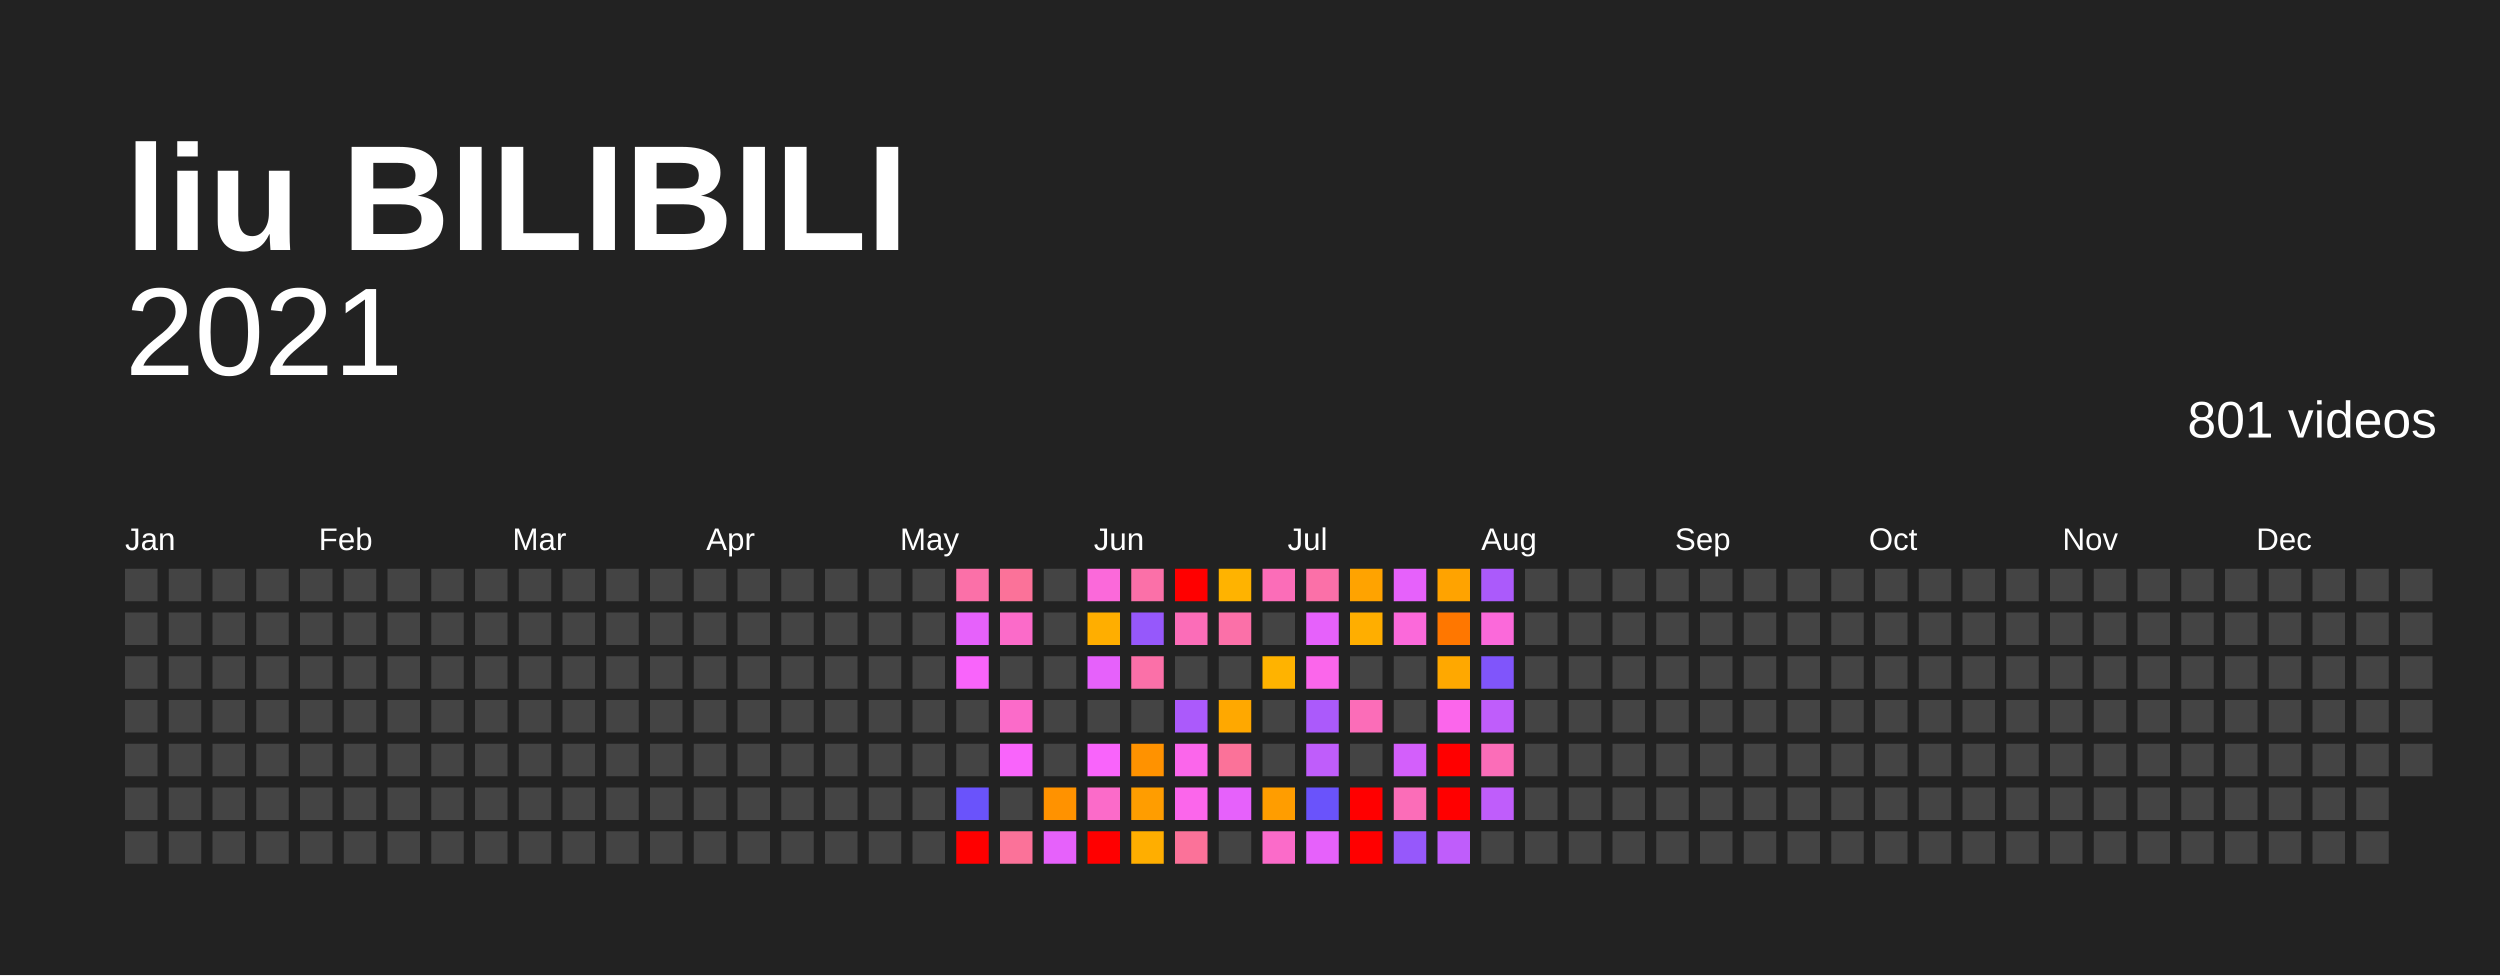
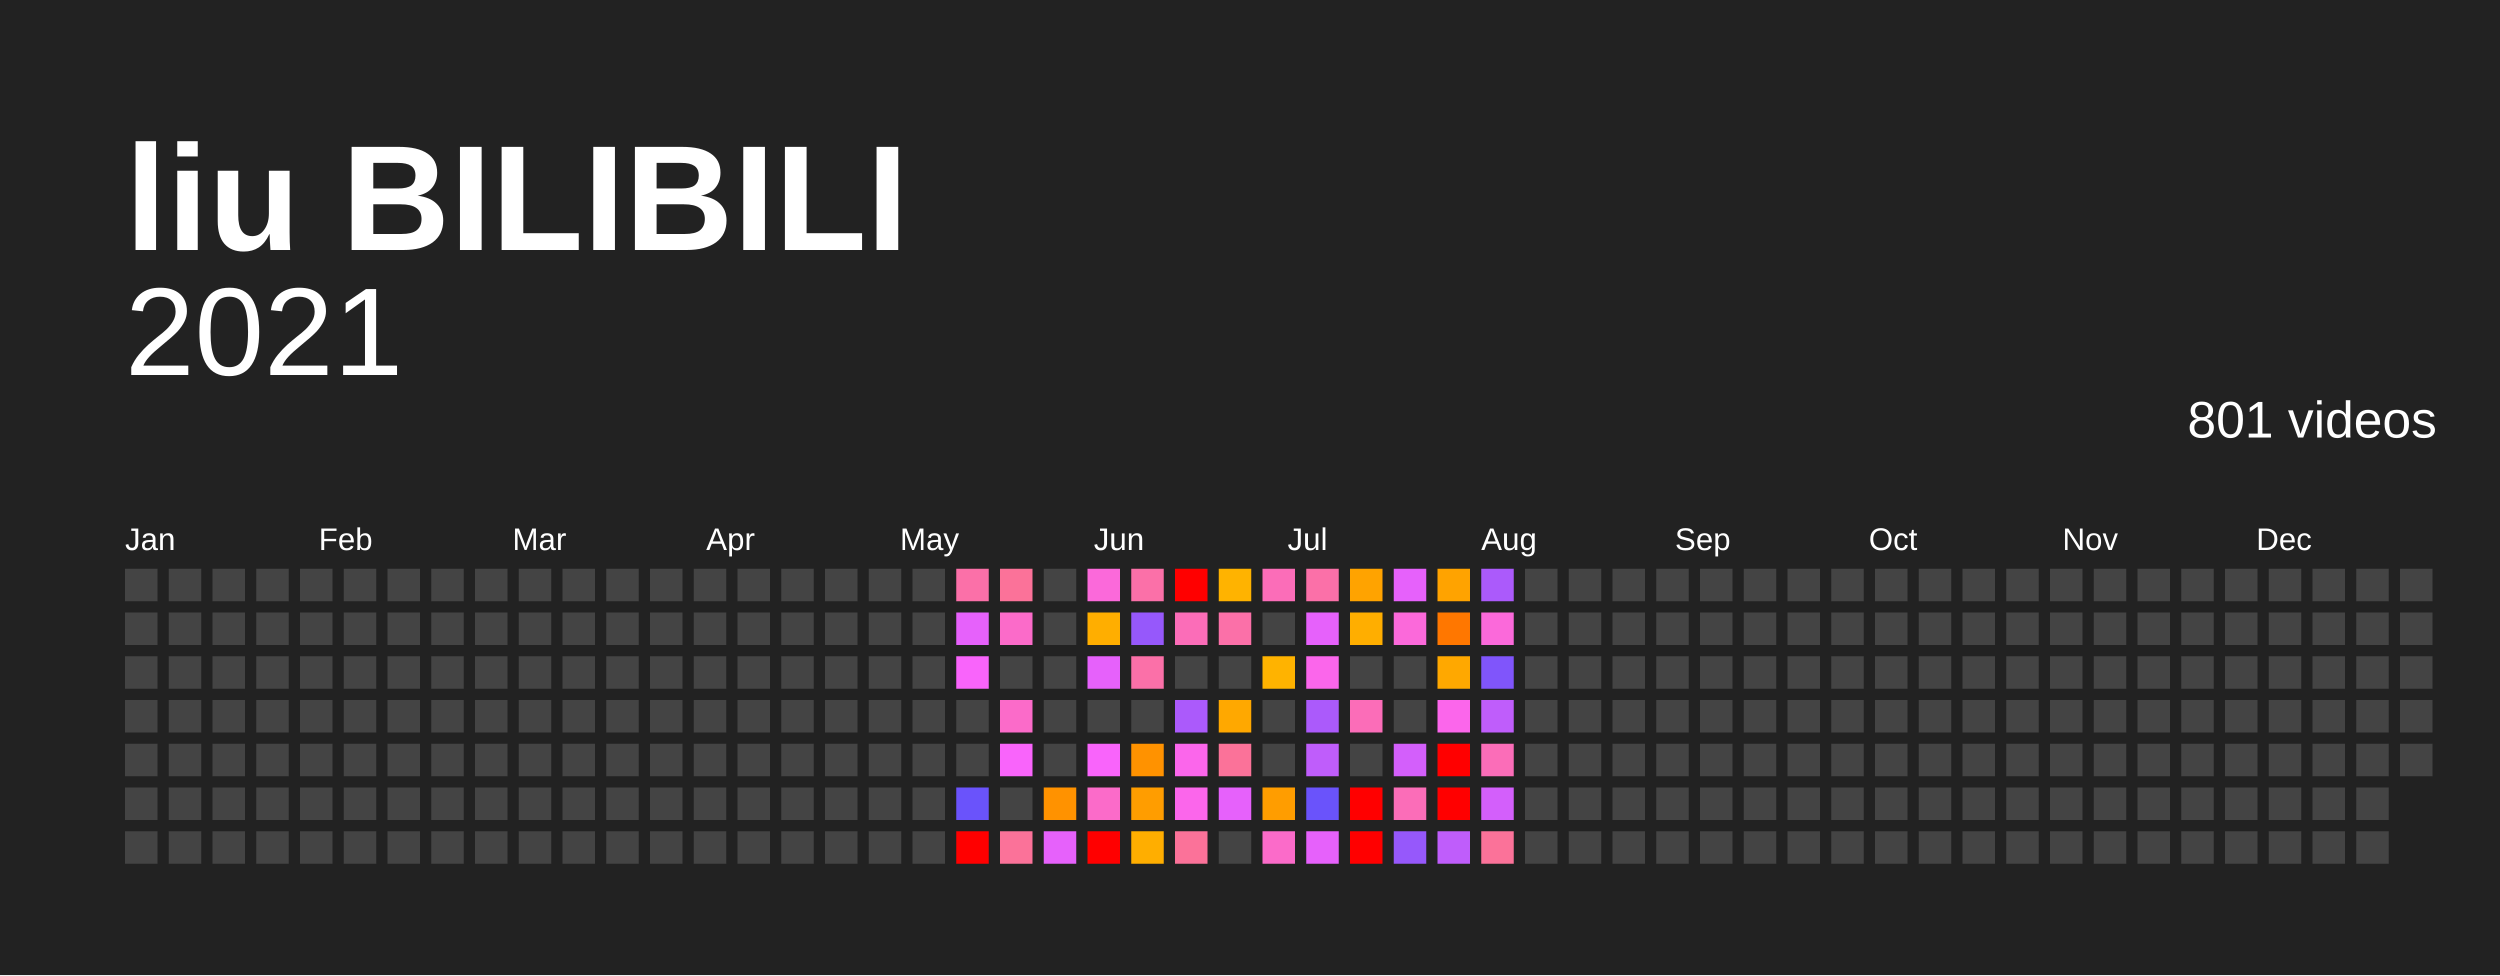
<svg xmlns="http://www.w3.org/2000/svg" baseProfile="full" height="78mm" version="1.1" viewBox="0,0,200,78" width="200mm">
  <defs />
  <rect fill="#222222" height="78" width="200" x="0" y="0" />
  <text fill="#FFFFFF" style="font-size:12px; font-family:Arial; font-weight:bold;" x="10" y="20">liu BILIBILI</text>
  <text alignment-baseline="hanging" fill="#FFFFFF" style="font-size:10.0px; font-family:Arial;" x="10" y="30">2021</text>
  <text alignment-baseline="hanging" fill="#FFFFFF" style="font-size:4.125px; font-family:Arial;" x="175" y="35">801 videos</text>
  <text fill="#FFFFFF" style="font-size:2.5px; font-family:Arial" x="10.0" y="44">Jan</text>
  <text fill="#FFFFFF" style="font-size:2.5px; font-family:Arial" x="25.5" y="44">Feb</text>
  <text fill="#FFFFFF" style="font-size:2.5px; font-family:Arial" x="41.0" y="44">Mar</text>
  <text fill="#FFFFFF" style="font-size:2.5px; font-family:Arial" x="56.5" y="44">Apr</text>
  <text fill="#FFFFFF" style="font-size:2.5px; font-family:Arial" x="72.0" y="44">May</text>
  <text fill="#FFFFFF" style="font-size:2.5px; font-family:Arial" x="87.5" y="44">Jun</text>
  <text fill="#FFFFFF" style="font-size:2.5px; font-family:Arial" x="103.0" y="44">Jul</text>
  <text fill="#FFFFFF" style="font-size:2.5px; font-family:Arial" x="118.5" y="44">Aug</text>
  <text fill="#FFFFFF" style="font-size:2.5px; font-family:Arial" x="134.0" y="44">Sep</text>
  <text fill="#FFFFFF" style="font-size:2.5px; font-family:Arial" x="149.5" y="44">Oct</text>
  <text fill="#FFFFFF" style="font-size:2.5px; font-family:Arial" x="165.0" y="44">Nov</text>
  <text fill="#FFFFFF" style="font-size:2.5px; font-family:Arial" x="180.5" y="44">Dec</text>
  <rect fill="#444444" height="2.6" width="2.6" x="10.0" y="45.5" />
  <rect fill="#444444" height="2.6" width="2.6" x="10.0" y="49.0" />
  <rect fill="#444444" height="2.6" width="2.6" x="10.0" y="52.5" />
  <rect fill="#444444" height="2.6" width="2.6" x="10.0" y="56.0" />
  <rect fill="#444444" height="2.6" width="2.6" x="10.0" y="59.5" />
  <rect fill="#444444" height="2.6" width="2.6" x="10.0" y="63.0" />
  <rect fill="#444444" height="2.6" width="2.6" x="10.0" y="66.5" />
  <rect fill="#444444" height="2.6" width="2.6" x="13.5" y="45.5" />
  <rect fill="#444444" height="2.6" width="2.6" x="13.5" y="49.0" />
  <rect fill="#444444" height="2.6" width="2.6" x="13.5" y="52.5" />
  <rect fill="#444444" height="2.6" width="2.6" x="13.5" y="56.0" />
  <rect fill="#444444" height="2.6" width="2.6" x="13.5" y="59.5" />
  <rect fill="#444444" height="2.6" width="2.6" x="13.5" y="63.0" />
  <rect fill="#444444" height="2.6" width="2.6" x="13.5" y="66.5" />
  <rect fill="#444444" height="2.6" width="2.6" x="17.0" y="45.5" />
  <rect fill="#444444" height="2.6" width="2.6" x="17.0" y="49.0" />
  <rect fill="#444444" height="2.6" width="2.6" x="17.0" y="52.5" />
  <rect fill="#444444" height="2.6" width="2.6" x="17.0" y="56.0" />
  <rect fill="#444444" height="2.6" width="2.6" x="17.0" y="59.5" />
  <rect fill="#444444" height="2.6" width="2.6" x="17.0" y="63.0" />
  <rect fill="#444444" height="2.6" width="2.6" x="17.0" y="66.5" />
  <rect fill="#444444" height="2.6" width="2.6" x="20.5" y="45.5" />
  <rect fill="#444444" height="2.6" width="2.6" x="20.5" y="49.0" />
  <rect fill="#444444" height="2.6" width="2.6" x="20.5" y="52.5" />
  <rect fill="#444444" height="2.6" width="2.6" x="20.5" y="56.0" />
  <rect fill="#444444" height="2.6" width="2.6" x="20.5" y="59.5" />
  <rect fill="#444444" height="2.6" width="2.6" x="20.5" y="63.0" />
  <rect fill="#444444" height="2.6" width="2.6" x="20.5" y="66.5" />
  <rect fill="#444444" height="2.6" width="2.6" x="24.0" y="45.5" />
  <rect fill="#444444" height="2.6" width="2.6" x="24.0" y="49.0" />
  <rect fill="#444444" height="2.6" width="2.6" x="24.0" y="52.5" />
  <rect fill="#444444" height="2.6" width="2.6" x="24.0" y="56.0" />
  <rect fill="#444444" height="2.6" width="2.6" x="24.0" y="59.5" />
  <rect fill="#444444" height="2.6" width="2.6" x="24.0" y="63.0" />
  <rect fill="#444444" height="2.6" width="2.6" x="24.0" y="66.5" />
  <rect fill="#444444" height="2.6" width="2.6" x="27.5" y="45.5" />
  <rect fill="#444444" height="2.6" width="2.6" x="27.5" y="49.0" />
  <rect fill="#444444" height="2.6" width="2.6" x="27.5" y="52.5" />
  <rect fill="#444444" height="2.6" width="2.6" x="27.5" y="56.0" />
  <rect fill="#444444" height="2.6" width="2.6" x="27.5" y="59.5" />
  <rect fill="#444444" height="2.6" width="2.6" x="27.5" y="63.0" />
  <rect fill="#444444" height="2.6" width="2.6" x="27.5" y="66.5" />
  <rect fill="#444444" height="2.6" width="2.6" x="31.0" y="45.5" />
  <rect fill="#444444" height="2.6" width="2.6" x="31.0" y="49.0" />
  <rect fill="#444444" height="2.6" width="2.6" x="31.0" y="52.5" />
  <rect fill="#444444" height="2.6" width="2.6" x="31.0" y="56.0" />
  <rect fill="#444444" height="2.6" width="2.6" x="31.0" y="59.5" />
  <rect fill="#444444" height="2.6" width="2.6" x="31.0" y="63.0" />
  <rect fill="#444444" height="2.6" width="2.6" x="31.0" y="66.5" />
  <rect fill="#444444" height="2.6" width="2.6" x="34.5" y="45.5" />
  <rect fill="#444444" height="2.6" width="2.6" x="34.5" y="49.0" />
  <rect fill="#444444" height="2.6" width="2.6" x="34.5" y="52.5" />
  <rect fill="#444444" height="2.6" width="2.6" x="34.5" y="56.0" />
  <rect fill="#444444" height="2.6" width="2.6" x="34.5" y="59.5" />
  <rect fill="#444444" height="2.6" width="2.6" x="34.5" y="63.0" />
  <rect fill="#444444" height="2.6" width="2.6" x="34.5" y="66.5" />
  <rect fill="#444444" height="2.6" width="2.6" x="38.0" y="45.5" />
  <rect fill="#444444" height="2.6" width="2.6" x="38.0" y="49.0" />
  <rect fill="#444444" height="2.6" width="2.6" x="38.0" y="52.5" />
  <rect fill="#444444" height="2.6" width="2.6" x="38.0" y="56.0" />
  <rect fill="#444444" height="2.6" width="2.6" x="38.0" y="59.5" />
  <rect fill="#444444" height="2.6" width="2.6" x="38.0" y="63.0" />
  <rect fill="#444444" height="2.6" width="2.6" x="38.0" y="66.5" />
  <rect fill="#444444" height="2.6" width="2.6" x="41.5" y="45.5" />
  <rect fill="#444444" height="2.6" width="2.6" x="41.5" y="49.0" />
  <rect fill="#444444" height="2.6" width="2.6" x="41.5" y="52.5" />
  <rect fill="#444444" height="2.6" width="2.6" x="41.5" y="56.0" />
  <rect fill="#444444" height="2.6" width="2.6" x="41.5" y="59.5" />
  <rect fill="#444444" height="2.6" width="2.6" x="41.5" y="63.0" />
  <rect fill="#444444" height="2.6" width="2.6" x="41.5" y="66.5" />
  <rect fill="#444444" height="2.6" width="2.6" x="45.0" y="45.5" />
  <rect fill="#444444" height="2.6" width="2.6" x="45.0" y="49.0" />
  <rect fill="#444444" height="2.6" width="2.6" x="45.0" y="52.5" />
  <rect fill="#444444" height="2.6" width="2.6" x="45.0" y="56.0" />
  <rect fill="#444444" height="2.6" width="2.6" x="45.0" y="59.5" />
  <rect fill="#444444" height="2.6" width="2.6" x="45.0" y="63.0" />
  <rect fill="#444444" height="2.6" width="2.6" x="45.0" y="66.5" />
  <rect fill="#444444" height="2.6" width="2.6" x="48.5" y="45.5" />
  <rect fill="#444444" height="2.6" width="2.6" x="48.5" y="49.0" />
  <rect fill="#444444" height="2.6" width="2.6" x="48.5" y="52.5" />
  <rect fill="#444444" height="2.6" width="2.6" x="48.5" y="56.0" />
  <rect fill="#444444" height="2.6" width="2.6" x="48.5" y="59.5" />
  <rect fill="#444444" height="2.6" width="2.6" x="48.5" y="63.0" />
  <rect fill="#444444" height="2.6" width="2.6" x="48.5" y="66.5" />
  <rect fill="#444444" height="2.6" width="2.6" x="52.0" y="45.5" />
  <rect fill="#444444" height="2.6" width="2.6" x="52.0" y="49.0" />
  <rect fill="#444444" height="2.6" width="2.6" x="52.0" y="52.5" />
  <rect fill="#444444" height="2.6" width="2.6" x="52.0" y="56.0" />
  <rect fill="#444444" height="2.6" width="2.6" x="52.0" y="59.5" />
  <rect fill="#444444" height="2.6" width="2.6" x="52.0" y="63.0" />
  <rect fill="#444444" height="2.6" width="2.6" x="52.0" y="66.5" />
  <rect fill="#444444" height="2.6" width="2.6" x="55.5" y="45.5" />
  <rect fill="#444444" height="2.6" width="2.6" x="55.5" y="49.0" />
  <rect fill="#444444" height="2.6" width="2.6" x="55.5" y="52.5" />
  <rect fill="#444444" height="2.6" width="2.6" x="55.5" y="56.0" />
  <rect fill="#444444" height="2.6" width="2.6" x="55.5" y="59.5" />
  <rect fill="#444444" height="2.6" width="2.6" x="55.5" y="63.0" />
  <rect fill="#444444" height="2.6" width="2.6" x="55.5" y="66.5" />
  <rect fill="#444444" height="2.6" width="2.6" x="59.0" y="45.5" />
  <rect fill="#444444" height="2.6" width="2.6" x="59.0" y="49.0" />
  <rect fill="#444444" height="2.6" width="2.6" x="59.0" y="52.5" />
  <rect fill="#444444" height="2.6" width="2.6" x="59.0" y="56.0" />
  <rect fill="#444444" height="2.6" width="2.6" x="59.0" y="59.5" />
  <rect fill="#444444" height="2.6" width="2.6" x="59.0" y="63.0" />
  <rect fill="#444444" height="2.6" width="2.6" x="59.0" y="66.5" />
  <rect fill="#444444" height="2.6" width="2.6" x="62.5" y="45.5" />
  <rect fill="#444444" height="2.6" width="2.6" x="62.5" y="49.0" />
  <rect fill="#444444" height="2.6" width="2.6" x="62.5" y="52.5" />
  <rect fill="#444444" height="2.6" width="2.6" x="62.5" y="56.0" />
  <rect fill="#444444" height="2.6" width="2.6" x="62.5" y="59.5" />
  <rect fill="#444444" height="2.6" width="2.6" x="62.5" y="63.0" />
  <rect fill="#444444" height="2.6" width="2.6" x="62.5" y="66.5" />
  <rect fill="#444444" height="2.6" width="2.6" x="66.0" y="45.5" />
  <rect fill="#444444" height="2.6" width="2.6" x="66.0" y="49.0" />
  <rect fill="#444444" height="2.6" width="2.6" x="66.0" y="52.5" />
  <rect fill="#444444" height="2.6" width="2.6" x="66.0" y="56.0" />
  <rect fill="#444444" height="2.6" width="2.6" x="66.0" y="59.5" />
  <rect fill="#444444" height="2.6" width="2.6" x="66.0" y="63.0" />
  <rect fill="#444444" height="2.6" width="2.6" x="66.0" y="66.5" />
  <rect fill="#444444" height="2.6" width="2.6" x="69.5" y="45.5" />
  <rect fill="#444444" height="2.6" width="2.6" x="69.5" y="49.0" />
  <rect fill="#444444" height="2.6" width="2.6" x="69.5" y="52.5" />
  <rect fill="#444444" height="2.6" width="2.6" x="69.5" y="56.0" />
  <rect fill="#444444" height="2.6" width="2.6" x="69.5" y="59.5" />
  <rect fill="#444444" height="2.6" width="2.6" x="69.5" y="63.0" />
  <rect fill="#444444" height="2.6" width="2.6" x="69.5" y="66.5" />
  <rect fill="#444444" height="2.6" width="2.6" x="73.0" y="45.5" />
  <rect fill="#444444" height="2.6" width="2.6" x="73.0" y="49.0" />
  <rect fill="#444444" height="2.6" width="2.6" x="73.0" y="52.5" />
  <rect fill="#444444" height="2.6" width="2.6" x="73.0" y="56.0" />
  <rect fill="#444444" height="2.6" width="2.6" x="73.0" y="59.5" />
  <rect fill="#444444" height="2.6" width="2.6" x="73.0" y="63.0" />
  <rect fill="#444444" height="2.6" width="2.6" x="73.0" y="66.5" />
  <rect fill="#fb70a8" height="2.6" width="2.6" x="76.5" y="45.5" />
  <rect fill="#e661fb" height="2.6" width="2.6" x="76.5" y="49.0" />
  <rect fill="#f964fb" height="2.6" width="2.6" x="76.5" y="52.5" />
  <rect fill="#444444" height="2.6" width="2.6" x="76.5" y="56.0" />
  <rect fill="#444444" height="2.6" width="2.6" x="76.5" y="59.5" />
  <rect fill="#6a53fb" height="2.6" width="2.6" x="76.5" y="63.0" />
  <rect fill="red" height="2.6" width="2.6" x="76.5" y="66.5" />
  <rect fill="#fb7299" height="2.6" width="2.6" x="80.0" y="45.5" />
  <rect fill="#fb6bc9" height="2.6" width="2.6" x="80.0" y="49.0" />
  <rect fill="#444444" height="2.6" width="2.6" x="80.0" y="52.5" />
  <rect fill="#fb6bc9" height="2.6" width="2.6" x="80.0" y="56.0" />
  <rect fill="#f964fb" height="2.6" width="2.6" x="80.0" y="59.5" />
  <rect fill="#444444" height="2.6" width="2.6" x="80.0" y="63.0" />
  <rect fill="#fb7299" height="2.6" width="2.6" x="80.0" y="66.5" />
  <rect fill="#444444" height="2.6" width="2.6" x="83.5" y="45.5" />
  <rect fill="#444444" height="2.6" width="2.6" x="83.5" y="49.0" />
  <rect fill="#444444" height="2.6" width="2.6" x="83.5" y="52.5" />
  <rect fill="#444444" height="2.6" width="2.6" x="83.5" y="56.0" />
  <rect fill="#444444" height="2.6" width="2.6" x="83.5" y="59.5" />
  <rect fill="#ff9200" height="2.6" width="2.6" x="83.5" y="63.0" />
  <rect fill="#e661fb" height="2.6" width="2.6" x="83.5" y="66.5" />
  <rect fill="#fb69da" height="2.6" width="2.6" x="87.0" y="45.5" />
  <rect fill="#ffae00" height="2.6" width="2.6" x="87.0" y="49.0" />
  <rect fill="#e661fb" height="2.6" width="2.6" x="87.0" y="52.5" />
  <rect fill="#444444" height="2.6" width="2.6" x="87.0" y="56.0" />
  <rect fill="#f964fb" height="2.6" width="2.6" x="87.0" y="59.5" />
  <rect fill="#fb6bc9" height="2.6" width="2.6" x="87.0" y="63.0" />
  <rect fill="red" height="2.6" width="2.6" x="87.0" y="66.5" />
  <rect fill="#fb70a8" height="2.6" width="2.6" x="90.5" y="45.5" />
  <rect fill="#9658fb" height="2.6" width="2.6" x="90.5" y="49.0" />
  <rect fill="#fb70a8" height="2.6" width="2.6" x="90.5" y="52.5" />
  <rect fill="#444444" height="2.6" width="2.6" x="90.5" y="56.0" />
  <rect fill="#ff9200" height="2.6" width="2.6" x="90.5" y="59.5" />
  <rect fill="#ff9d00" height="2.6" width="2.6" x="90.5" y="63.0" />
  <rect fill="#ffae00" height="2.6" width="2.6" x="90.5" y="66.5" />
  <rect fill="red" height="2.6" width="2.6" x="94.0" y="45.5" />
  <rect fill="#fb6db8" height="2.6" width="2.6" x="94.0" y="49.0" />
  <rect fill="#444444" height="2.6" width="2.6" x="94.0" y="52.5" />
  <rect fill="#ab5afb" height="2.6" width="2.6" x="94.0" y="56.0" />
  <rect fill="#fb66eb" height="2.6" width="2.6" x="94.0" y="59.5" />
  <rect fill="#fb66eb" height="2.6" width="2.6" x="94.0" y="63.0" />
  <rect fill="#fb7299" height="2.6" width="2.6" x="94.0" y="66.5" />
  <rect fill="#ffb300" height="2.6" width="2.6" x="97.5" y="45.5" />
  <rect fill="#fb70a8" height="2.6" width="2.6" x="97.5" y="49.0" />
  <rect fill="#444444" height="2.6" width="2.6" x="97.5" y="52.5" />
  <rect fill="#ffa800" height="2.6" width="2.6" x="97.5" y="56.0" />
  <rect fill="#fb7299" height="2.6" width="2.6" x="97.5" y="59.5" />
  <rect fill="#e661fb" height="2.6" width="2.6" x="97.5" y="63.0" />
  <rect fill="#444444" height="2.6" width="2.6" x="97.5" y="66.5" />
  <rect fill="#fb6db8" height="2.6" width="2.6" x="101.0" y="45.5" />
  <rect fill="#444444" height="2.6" width="2.6" x="101.0" y="49.0" />
  <rect fill="#ffb300" height="2.6" width="2.6" x="101.0" y="52.5" />
  <rect fill="#444444" height="2.6" width="2.6" x="101.0" y="56.0" />
  <rect fill="#444444" height="2.6" width="2.6" x="101.0" y="59.5" />
  <rect fill="#ff9d00" height="2.6" width="2.6" x="101.0" y="63.0" />
  <rect fill="#fb6bc9" height="2.6" width="2.6" x="101.0" y="66.5" />
  <rect fill="#fb70a8" height="2.6" width="2.6" x="104.5" y="45.5" />
  <rect fill="#e661fb" height="2.6" width="2.6" x="104.5" y="49.0" />
  <rect fill="#fb66eb" height="2.6" width="2.6" x="104.5" y="52.5" />
  <rect fill="#ab5afb" height="2.6" width="2.6" x="104.5" y="56.0" />
  <rect fill="#bf5dfb" height="2.6" width="2.6" x="104.5" y="59.5" />
  <rect fill="#6a53fb" height="2.6" width="2.6" x="104.5" y="63.0" />
  <rect fill="#e661fb" height="2.6" width="2.6" x="104.5" y="66.5" />
  <rect fill="#ffa300" height="2.6" width="2.6" x="108.0" y="45.5" />
  <rect fill="#ffae00" height="2.6" width="2.6" x="108.0" y="49.0" />
  <rect fill="#444444" height="2.6" width="2.6" x="108.0" y="52.5" />
  <rect fill="#fb6db8" height="2.6" width="2.6" x="108.0" y="56.0" />
  <rect fill="#444444" height="2.6" width="2.6" x="108.0" y="59.5" />
  <rect fill="red" height="2.6" width="2.6" x="108.0" y="63.0" />
  <rect fill="red" height="2.6" width="2.6" x="108.0" y="66.5" />
  <rect fill="#e661fb" height="2.6" width="2.6" x="111.5" y="45.5" />
  <rect fill="#fb69da" height="2.6" width="2.6" x="111.5" y="49.0" />
  <rect fill="#444444" height="2.6" width="2.6" x="111.5" y="52.5" />
  <rect fill="#444444" height="2.6" width="2.6" x="111.5" y="56.0" />
  <rect fill="#d35ffb" height="2.6" width="2.6" x="111.5" y="59.5" />
  <rect fill="#fb6db8" height="2.6" width="2.6" x="111.5" y="63.0" />
  <rect fill="#9658fb" height="2.6" width="2.6" x="111.5" y="66.5" />
  <rect fill="#ffa300" height="2.6" width="2.6" x="115.0" y="45.5" />
  <rect fill="#ff7700" height="2.6" width="2.6" x="115.0" y="49.0" />
  <rect fill="#ffa800" height="2.6" width="2.6" x="115.0" y="52.5" />
  <rect fill="#fb66eb" height="2.6" width="2.6" x="115.0" y="56.0" />
  <rect fill="red" height="2.6" width="2.6" x="115.0" y="59.5" />
  <rect fill="red" height="2.6" width="2.6" x="115.0" y="63.0" />
  <rect fill="#bf5dfb" height="2.6" width="2.6" x="115.0" y="66.5" />
  <rect fill="#ab5afb" height="2.6" width="2.6" x="118.5" y="45.5" />
  <rect fill="#fb69da" height="2.6" width="2.6" x="118.5" y="49.0" />
  <rect fill="#8055fb" height="2.6" width="2.6" x="118.5" y="52.5" />
  <rect fill="#bf5dfb" height="2.6" width="2.6" x="118.5" y="56.0" />
  <rect fill="#fb6db8" height="2.6" width="2.6" x="118.5" y="59.5" />
-   <rect fill="#bf5dfb" height="2.6" width="2.6" x="118.5" y="63.0" />
-   <rect fill="#444444" height="2.6" width="2.6" x="118.5" y="66.5" />
+   <rect fill="#d35ffb" height="2.6" width="2.6" x="118.5" y="63.0" />
+   <rect fill="#fb7299" height="2.6" width="2.6" x="118.5" y="66.5" />
  <rect fill="#444444" height="2.6" width="2.6" x="122.0" y="45.5" />
  <rect fill="#444444" height="2.6" width="2.6" x="122.0" y="49.0" />
  <rect fill="#444444" height="2.6" width="2.6" x="122.0" y="52.5" />
  <rect fill="#444444" height="2.6" width="2.6" x="122.0" y="56.0" />
  <rect fill="#444444" height="2.6" width="2.6" x="122.0" y="59.5" />
  <rect fill="#444444" height="2.6" width="2.6" x="122.0" y="63.0" />
  <rect fill="#444444" height="2.6" width="2.6" x="122.0" y="66.5" />
  <rect fill="#444444" height="2.6" width="2.6" x="125.5" y="45.5" />
  <rect fill="#444444" height="2.6" width="2.6" x="125.5" y="49.0" />
  <rect fill="#444444" height="2.6" width="2.6" x="125.5" y="52.5" />
  <rect fill="#444444" height="2.6" width="2.6" x="125.5" y="56.0" />
  <rect fill="#444444" height="2.6" width="2.6" x="125.5" y="59.5" />
  <rect fill="#444444" height="2.6" width="2.6" x="125.5" y="63.0" />
  <rect fill="#444444" height="2.6" width="2.6" x="125.5" y="66.5" />
  <rect fill="#444444" height="2.6" width="2.6" x="129.0" y="45.5" />
  <rect fill="#444444" height="2.6" width="2.6" x="129.0" y="49.0" />
  <rect fill="#444444" height="2.6" width="2.6" x="129.0" y="52.5" />
  <rect fill="#444444" height="2.6" width="2.6" x="129.0" y="56.0" />
  <rect fill="#444444" height="2.6" width="2.6" x="129.0" y="59.5" />
  <rect fill="#444444" height="2.6" width="2.6" x="129.0" y="63.0" />
  <rect fill="#444444" height="2.6" width="2.6" x="129.0" y="66.5" />
  <rect fill="#444444" height="2.6" width="2.6" x="132.5" y="45.5" />
  <rect fill="#444444" height="2.6" width="2.6" x="132.5" y="49.0" />
  <rect fill="#444444" height="2.6" width="2.6" x="132.5" y="52.5" />
  <rect fill="#444444" height="2.6" width="2.6" x="132.5" y="56.0" />
  <rect fill="#444444" height="2.6" width="2.6" x="132.5" y="59.5" />
  <rect fill="#444444" height="2.6" width="2.6" x="132.5" y="63.0" />
  <rect fill="#444444" height="2.6" width="2.6" x="132.5" y="66.5" />
  <rect fill="#444444" height="2.6" width="2.6" x="136.0" y="45.5" />
  <rect fill="#444444" height="2.6" width="2.6" x="136.0" y="49.0" />
  <rect fill="#444444" height="2.6" width="2.6" x="136.0" y="52.5" />
  <rect fill="#444444" height="2.6" width="2.6" x="136.0" y="56.0" />
  <rect fill="#444444" height="2.6" width="2.6" x="136.0" y="59.5" />
  <rect fill="#444444" height="2.6" width="2.6" x="136.0" y="63.0" />
  <rect fill="#444444" height="2.6" width="2.6" x="136.0" y="66.5" />
  <rect fill="#444444" height="2.6" width="2.6" x="139.5" y="45.5" />
  <rect fill="#444444" height="2.6" width="2.6" x="139.5" y="49.0" />
  <rect fill="#444444" height="2.6" width="2.6" x="139.5" y="52.5" />
  <rect fill="#444444" height="2.6" width="2.6" x="139.5" y="56.0" />
  <rect fill="#444444" height="2.6" width="2.6" x="139.5" y="59.5" />
  <rect fill="#444444" height="2.6" width="2.6" x="139.5" y="63.0" />
  <rect fill="#444444" height="2.6" width="2.6" x="139.5" y="66.5" />
  <rect fill="#444444" height="2.6" width="2.6" x="143.0" y="45.5" />
  <rect fill="#444444" height="2.6" width="2.6" x="143.0" y="49.0" />
  <rect fill="#444444" height="2.6" width="2.6" x="143.0" y="52.5" />
  <rect fill="#444444" height="2.6" width="2.6" x="143.0" y="56.0" />
  <rect fill="#444444" height="2.6" width="2.6" x="143.0" y="59.5" />
  <rect fill="#444444" height="2.6" width="2.6" x="143.0" y="63.0" />
  <rect fill="#444444" height="2.6" width="2.6" x="143.0" y="66.5" />
  <rect fill="#444444" height="2.6" width="2.6" x="146.5" y="45.5" />
  <rect fill="#444444" height="2.6" width="2.6" x="146.5" y="49.0" />
  <rect fill="#444444" height="2.6" width="2.6" x="146.5" y="52.5" />
  <rect fill="#444444" height="2.6" width="2.6" x="146.5" y="56.0" />
  <rect fill="#444444" height="2.6" width="2.6" x="146.5" y="59.5" />
  <rect fill="#444444" height="2.6" width="2.6" x="146.5" y="63.0" />
  <rect fill="#444444" height="2.6" width="2.6" x="146.5" y="66.5" />
  <rect fill="#444444" height="2.6" width="2.6" x="150.0" y="45.5" />
  <rect fill="#444444" height="2.6" width="2.6" x="150.0" y="49.0" />
  <rect fill="#444444" height="2.6" width="2.6" x="150.0" y="52.5" />
  <rect fill="#444444" height="2.6" width="2.6" x="150.0" y="56.0" />
  <rect fill="#444444" height="2.6" width="2.6" x="150.0" y="59.5" />
  <rect fill="#444444" height="2.6" width="2.6" x="150.0" y="63.0" />
  <rect fill="#444444" height="2.6" width="2.6" x="150.0" y="66.5" />
  <rect fill="#444444" height="2.6" width="2.6" x="153.5" y="45.5" />
  <rect fill="#444444" height="2.6" width="2.6" x="153.5" y="49.0" />
  <rect fill="#444444" height="2.6" width="2.6" x="153.5" y="52.5" />
  <rect fill="#444444" height="2.6" width="2.6" x="153.5" y="56.0" />
  <rect fill="#444444" height="2.6" width="2.6" x="153.5" y="59.5" />
  <rect fill="#444444" height="2.6" width="2.6" x="153.5" y="63.0" />
  <rect fill="#444444" height="2.6" width="2.6" x="153.5" y="66.5" />
  <rect fill="#444444" height="2.6" width="2.6" x="157.0" y="45.5" />
  <rect fill="#444444" height="2.6" width="2.6" x="157.0" y="49.0" />
  <rect fill="#444444" height="2.6" width="2.6" x="157.0" y="52.5" />
  <rect fill="#444444" height="2.6" width="2.6" x="157.0" y="56.0" />
  <rect fill="#444444" height="2.6" width="2.6" x="157.0" y="59.5" />
  <rect fill="#444444" height="2.6" width="2.6" x="157.0" y="63.0" />
  <rect fill="#444444" height="2.6" width="2.6" x="157.0" y="66.5" />
  <rect fill="#444444" height="2.6" width="2.6" x="160.5" y="45.5" />
  <rect fill="#444444" height="2.6" width="2.6" x="160.5" y="49.0" />
  <rect fill="#444444" height="2.6" width="2.6" x="160.5" y="52.5" />
  <rect fill="#444444" height="2.6" width="2.6" x="160.5" y="56.0" />
  <rect fill="#444444" height="2.6" width="2.6" x="160.5" y="59.5" />
  <rect fill="#444444" height="2.6" width="2.6" x="160.5" y="63.0" />
  <rect fill="#444444" height="2.6" width="2.6" x="160.5" y="66.5" />
  <rect fill="#444444" height="2.6" width="2.6" x="164.0" y="45.5" />
  <rect fill="#444444" height="2.6" width="2.6" x="164.0" y="49.0" />
  <rect fill="#444444" height="2.6" width="2.6" x="164.0" y="52.5" />
  <rect fill="#444444" height="2.6" width="2.6" x="164.0" y="56.0" />
  <rect fill="#444444" height="2.6" width="2.6" x="164.0" y="59.5" />
  <rect fill="#444444" height="2.6" width="2.6" x="164.0" y="63.0" />
  <rect fill="#444444" height="2.6" width="2.6" x="164.0" y="66.5" />
  <rect fill="#444444" height="2.6" width="2.6" x="167.5" y="45.5" />
  <rect fill="#444444" height="2.6" width="2.6" x="167.5" y="49.0" />
  <rect fill="#444444" height="2.6" width="2.6" x="167.5" y="52.5" />
  <rect fill="#444444" height="2.6" width="2.6" x="167.5" y="56.0" />
  <rect fill="#444444" height="2.6" width="2.6" x="167.5" y="59.5" />
  <rect fill="#444444" height="2.6" width="2.6" x="167.5" y="63.0" />
  <rect fill="#444444" height="2.6" width="2.6" x="167.5" y="66.5" />
  <rect fill="#444444" height="2.6" width="2.6" x="171.0" y="45.5" />
  <rect fill="#444444" height="2.6" width="2.6" x="171.0" y="49.0" />
  <rect fill="#444444" height="2.6" width="2.6" x="171.0" y="52.5" />
  <rect fill="#444444" height="2.6" width="2.6" x="171.0" y="56.0" />
  <rect fill="#444444" height="2.6" width="2.6" x="171.0" y="59.5" />
  <rect fill="#444444" height="2.6" width="2.6" x="171.0" y="63.0" />
  <rect fill="#444444" height="2.6" width="2.6" x="171.0" y="66.5" />
  <rect fill="#444444" height="2.6" width="2.6" x="174.5" y="45.5" />
  <rect fill="#444444" height="2.6" width="2.6" x="174.5" y="49.0" />
  <rect fill="#444444" height="2.6" width="2.6" x="174.5" y="52.5" />
  <rect fill="#444444" height="2.6" width="2.6" x="174.5" y="56.0" />
  <rect fill="#444444" height="2.6" width="2.6" x="174.5" y="59.5" />
  <rect fill="#444444" height="2.6" width="2.6" x="174.5" y="63.0" />
  <rect fill="#444444" height="2.6" width="2.6" x="174.5" y="66.5" />
  <rect fill="#444444" height="2.6" width="2.6" x="178.0" y="45.5" />
  <rect fill="#444444" height="2.6" width="2.6" x="178.0" y="49.0" />
  <rect fill="#444444" height="2.6" width="2.6" x="178.0" y="52.5" />
  <rect fill="#444444" height="2.6" width="2.6" x="178.0" y="56.0" />
  <rect fill="#444444" height="2.6" width="2.6" x="178.0" y="59.5" />
  <rect fill="#444444" height="2.6" width="2.6" x="178.0" y="63.0" />
  <rect fill="#444444" height="2.6" width="2.6" x="178.0" y="66.5" />
  <rect fill="#444444" height="2.6" width="2.6" x="181.5" y="45.5" />
  <rect fill="#444444" height="2.6" width="2.6" x="181.5" y="49.0" />
  <rect fill="#444444" height="2.6" width="2.6" x="181.5" y="52.5" />
  <rect fill="#444444" height="2.6" width="2.6" x="181.5" y="56.0" />
  <rect fill="#444444" height="2.6" width="2.6" x="181.5" y="59.5" />
  <rect fill="#444444" height="2.6" width="2.6" x="181.5" y="63.0" />
  <rect fill="#444444" height="2.6" width="2.6" x="181.5" y="66.5" />
  <rect fill="#444444" height="2.6" width="2.6" x="185.0" y="45.5" />
  <rect fill="#444444" height="2.6" width="2.6" x="185.0" y="49.0" />
  <rect fill="#444444" height="2.6" width="2.6" x="185.0" y="52.5" />
  <rect fill="#444444" height="2.6" width="2.6" x="185.0" y="56.0" />
  <rect fill="#444444" height="2.6" width="2.6" x="185.0" y="59.5" />
  <rect fill="#444444" height="2.6" width="2.6" x="185.0" y="63.0" />
  <rect fill="#444444" height="2.6" width="2.6" x="185.0" y="66.5" />
  <rect fill="#444444" height="2.6" width="2.6" x="188.5" y="45.5" />
  <rect fill="#444444" height="2.6" width="2.6" x="188.5" y="49.0" />
  <rect fill="#444444" height="2.6" width="2.6" x="188.5" y="52.5" />
  <rect fill="#444444" height="2.6" width="2.6" x="188.5" y="56.0" />
  <rect fill="#444444" height="2.6" width="2.6" x="188.5" y="59.5" />
  <rect fill="#444444" height="2.6" width="2.6" x="188.5" y="63.0" />
  <rect fill="#444444" height="2.6" width="2.6" x="188.5" y="66.5" />
  <rect fill="#444444" height="2.6" width="2.6" x="192.0" y="45.5" />
  <rect fill="#444444" height="2.6" width="2.6" x="192.0" y="49.0" />
  <rect fill="#444444" height="2.6" width="2.6" x="192.0" y="52.5" />
  <rect fill="#444444" height="2.6" width="2.6" x="192.0" y="56.0" />
  <rect fill="#444444" height="2.6" width="2.6" x="192.0" y="59.5" />
</svg>
